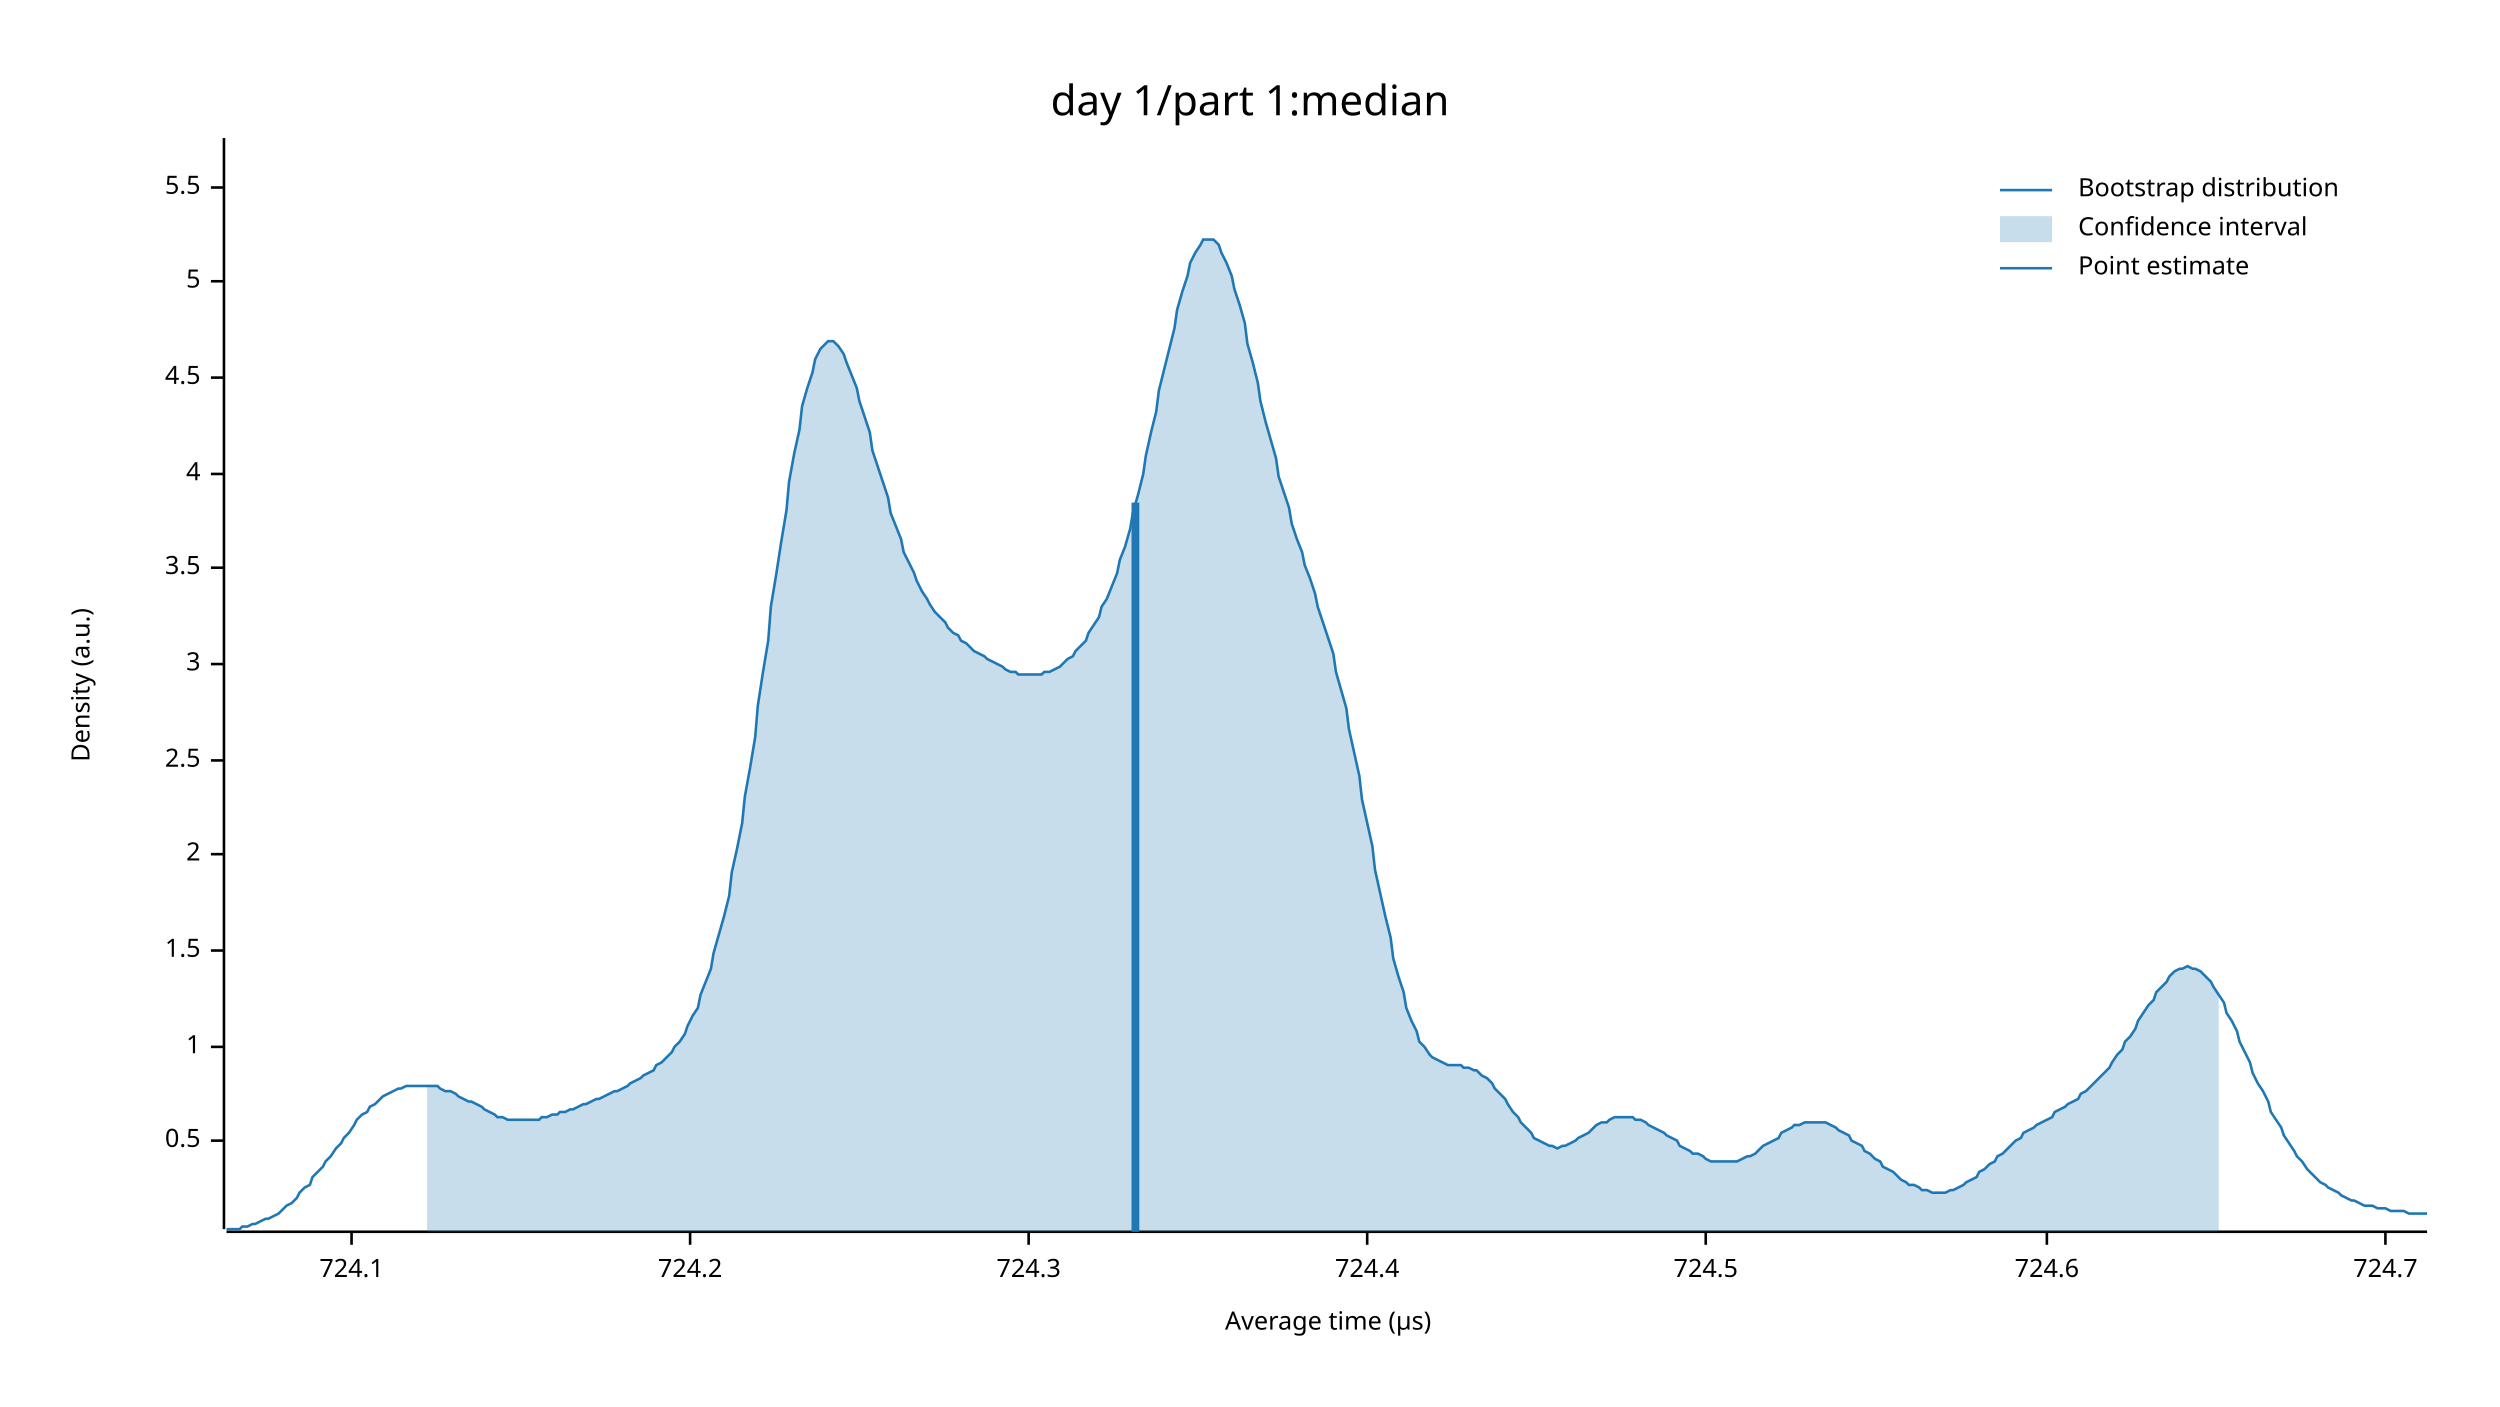
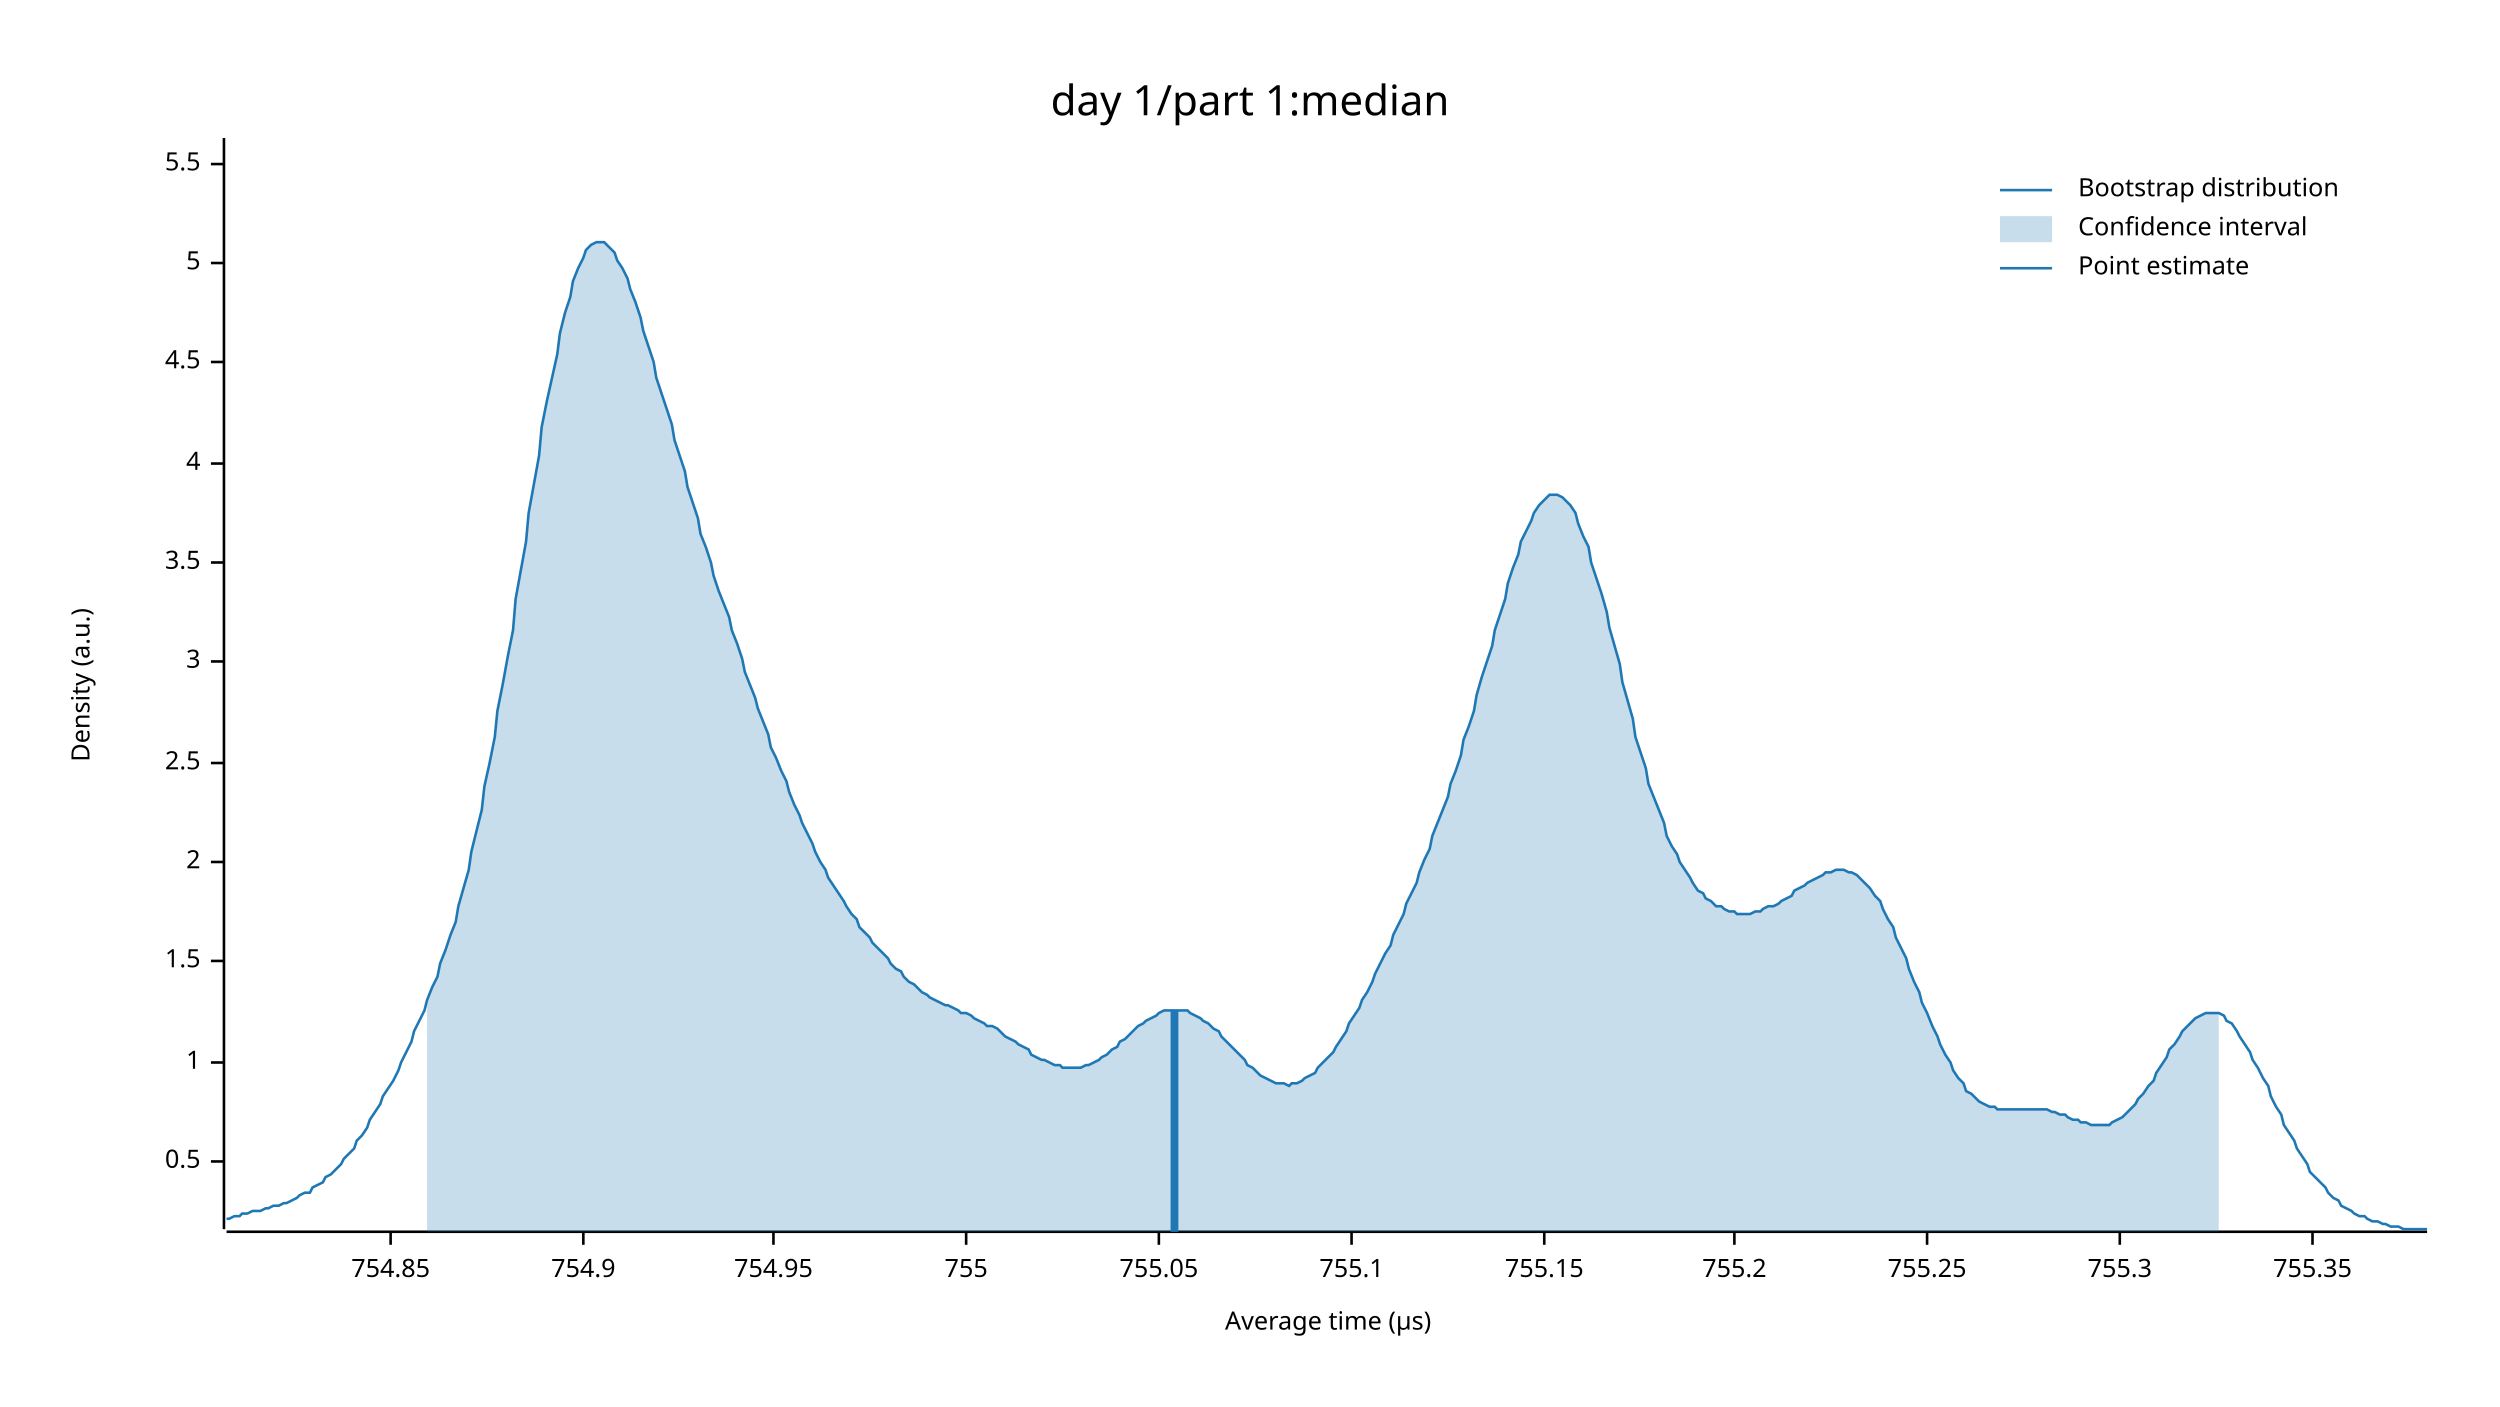
<svg xmlns="http://www.w3.org/2000/svg" width="960" height="540" viewBox="0 0 960 540">
  <text x="480" y="32" dy="0.76em" text-anchor="middle" font-family="sans-serif" font-size="16.129" opacity="1" fill="#000000">
day 1/part 1:median
</text>
  <text x="27" y="263" dy="0.76em" text-anchor="middle" font-family="sans-serif" font-size="9.677" opacity="1" fill="#000000" transform="rotate(270, 27, 263)">
Density (a.u.)
</text>
  <text x="510" y="513" dy="-0.5ex" text-anchor="middle" font-family="sans-serif" font-size="9.677" opacity="1" fill="#000000">
Average time (µs)
</text>
  <polyline fill="none" opacity="1" stroke="#000000" stroke-width="1" points="86,53 86,472 " />
-   <text x="77" y="438" dy="0.5ex" text-anchor="end" font-family="sans-serif" font-size="9.677" opacity="1" fill="#000000">
+   <text x="77" y="446" dy="0.5ex" text-anchor="end" font-family="sans-serif" font-size="9.677" opacity="1" fill="#000000">
0.5
</text>
-   <polyline fill="none" opacity="1" stroke="#000000" stroke-width="1" points="81,438 86,438 " />
-   <text x="77" y="402" dy="0.5ex" text-anchor="end" font-family="sans-serif" font-size="9.677" opacity="1" fill="#000000">
+   <polyline fill="none" opacity="1" stroke="#000000" stroke-width="1" points="81,446 86,446 " />
+   <text x="77" y="408" dy="0.5ex" text-anchor="end" font-family="sans-serif" font-size="9.677" opacity="1" fill="#000000">
1
</text>
-   <polyline fill="none" opacity="1" stroke="#000000" stroke-width="1" points="81,402 86,402 " />
-   <text x="77" y="365" dy="0.5ex" text-anchor="end" font-family="sans-serif" font-size="9.677" opacity="1" fill="#000000">
+   <polyline fill="none" opacity="1" stroke="#000000" stroke-width="1" points="81,408 86,408 " />
+   <text x="77" y="369" dy="0.5ex" text-anchor="end" font-family="sans-serif" font-size="9.677" opacity="1" fill="#000000">
1.5
</text>
-   <polyline fill="none" opacity="1" stroke="#000000" stroke-width="1" points="81,365 86,365 " />
-   <text x="77" y="328" dy="0.5ex" text-anchor="end" font-family="sans-serif" font-size="9.677" opacity="1" fill="#000000">
+   <polyline fill="none" opacity="1" stroke="#000000" stroke-width="1" points="81,369 86,369 " />
+   <text x="77" y="331" dy="0.5ex" text-anchor="end" font-family="sans-serif" font-size="9.677" opacity="1" fill="#000000">
2
</text>
-   <polyline fill="none" opacity="1" stroke="#000000" stroke-width="1" points="81,328 86,328 " />
-   <text x="77" y="292" dy="0.5ex" text-anchor="end" font-family="sans-serif" font-size="9.677" opacity="1" fill="#000000">
+   <polyline fill="none" opacity="1" stroke="#000000" stroke-width="1" points="81,331 86,331 " />
+   <text x="77" y="293" dy="0.5ex" text-anchor="end" font-family="sans-serif" font-size="9.677" opacity="1" fill="#000000">
2.5
</text>
-   <polyline fill="none" opacity="1" stroke="#000000" stroke-width="1" points="81,292 86,292 " />
-   <text x="77" y="255" dy="0.5ex" text-anchor="end" font-family="sans-serif" font-size="9.677" opacity="1" fill="#000000">
+   <polyline fill="none" opacity="1" stroke="#000000" stroke-width="1" points="81,293 86,293 " />
+   <text x="77" y="254" dy="0.5ex" text-anchor="end" font-family="sans-serif" font-size="9.677" opacity="1" fill="#000000">
3
</text>
-   <polyline fill="none" opacity="1" stroke="#000000" stroke-width="1" points="81,255 86,255 " />
-   <text x="77" y="218" dy="0.5ex" text-anchor="end" font-family="sans-serif" font-size="9.677" opacity="1" fill="#000000">
+   <polyline fill="none" opacity="1" stroke="#000000" stroke-width="1" points="81,254 86,254 " />
+   <text x="77" y="216" dy="0.5ex" text-anchor="end" font-family="sans-serif" font-size="9.677" opacity="1" fill="#000000">
3.5
</text>
-   <polyline fill="none" opacity="1" stroke="#000000" stroke-width="1" points="81,218 86,218 " />
-   <text x="77" y="182" dy="0.5ex" text-anchor="end" font-family="sans-serif" font-size="9.677" opacity="1" fill="#000000">
+   <polyline fill="none" opacity="1" stroke="#000000" stroke-width="1" points="81,216 86,216 " />
+   <text x="77" y="178" dy="0.5ex" text-anchor="end" font-family="sans-serif" font-size="9.677" opacity="1" fill="#000000">
4
</text>
-   <polyline fill="none" opacity="1" stroke="#000000" stroke-width="1" points="81,182 86,182 " />
-   <text x="77" y="145" dy="0.5ex" text-anchor="end" font-family="sans-serif" font-size="9.677" opacity="1" fill="#000000">
+   <polyline fill="none" opacity="1" stroke="#000000" stroke-width="1" points="81,178 86,178 " />
+   <text x="77" y="139" dy="0.5ex" text-anchor="end" font-family="sans-serif" font-size="9.677" opacity="1" fill="#000000">
4.5
</text>
-   <polyline fill="none" opacity="1" stroke="#000000" stroke-width="1" points="81,145 86,145 " />
-   <text x="77" y="108" dy="0.5ex" text-anchor="end" font-family="sans-serif" font-size="9.677" opacity="1" fill="#000000">
+   <polyline fill="none" opacity="1" stroke="#000000" stroke-width="1" points="81,139 86,139 " />
+   <text x="77" y="101" dy="0.5ex" text-anchor="end" font-family="sans-serif" font-size="9.677" opacity="1" fill="#000000">
5
</text>
-   <polyline fill="none" opacity="1" stroke="#000000" stroke-width="1" points="81,108 86,108 " />
-   <text x="77" y="72" dy="0.5ex" text-anchor="end" font-family="sans-serif" font-size="9.677" opacity="1" fill="#000000">
+   <polyline fill="none" opacity="1" stroke="#000000" stroke-width="1" points="81,101 86,101 " />
+   <text x="77" y="63" dy="0.5ex" text-anchor="end" font-family="sans-serif" font-size="9.677" opacity="1" fill="#000000">
5.5
</text>
-   <polyline fill="none" opacity="1" stroke="#000000" stroke-width="1" points="81,72 86,72 " />
+   <polyline fill="none" opacity="1" stroke="#000000" stroke-width="1" points="81,63 86,63 " />
  <polyline fill="none" opacity="1" stroke="#000000" stroke-width="1" points="87,473 932,473 " />
-   <text x="135" y="483" dy="0.76em" text-anchor="middle" font-family="sans-serif" font-size="9.677" opacity="1" fill="#000000">
- 724.1
+   <text x="150" y="483" dy="0.76em" text-anchor="middle" font-family="sans-serif" font-size="9.677" opacity="1" fill="#000000">
+ 754.85
</text>
-   <polyline fill="none" opacity="1" stroke="#000000" stroke-width="1" points="135,473 135,478 " />
-   <text x="265" y="483" dy="0.76em" text-anchor="middle" font-family="sans-serif" font-size="9.677" opacity="1" fill="#000000">
- 724.2
+   <polyline fill="none" opacity="1" stroke="#000000" stroke-width="1" points="150,473 150,478 " />
+   <text x="224" y="483" dy="0.76em" text-anchor="middle" font-family="sans-serif" font-size="9.677" opacity="1" fill="#000000">
+ 754.9
</text>
-   <polyline fill="none" opacity="1" stroke="#000000" stroke-width="1" points="265,473 265,478 " />
-   <text x="395" y="483" dy="0.76em" text-anchor="middle" font-family="sans-serif" font-size="9.677" opacity="1" fill="#000000">
- 724.3
+   <polyline fill="none" opacity="1" stroke="#000000" stroke-width="1" points="224,473 224,478 " />
+   <text x="297" y="483" dy="0.76em" text-anchor="middle" font-family="sans-serif" font-size="9.677" opacity="1" fill="#000000">
+ 754.95
</text>
-   <polyline fill="none" opacity="1" stroke="#000000" stroke-width="1" points="395,473 395,478 " />
-   <text x="525" y="483" dy="0.76em" text-anchor="middle" font-family="sans-serif" font-size="9.677" opacity="1" fill="#000000">
- 724.4
+   <polyline fill="none" opacity="1" stroke="#000000" stroke-width="1" points="297,473 297,478 " />
+   <text x="371" y="483" dy="0.76em" text-anchor="middle" font-family="sans-serif" font-size="9.677" opacity="1" fill="#000000">
+ 755
</text>
-   <polyline fill="none" opacity="1" stroke="#000000" stroke-width="1" points="525,473 525,478 " />
-   <text x="655" y="483" dy="0.76em" text-anchor="middle" font-family="sans-serif" font-size="9.677" opacity="1" fill="#000000">
- 724.5
+   <polyline fill="none" opacity="1" stroke="#000000" stroke-width="1" points="371,473 371,478 " />
+   <text x="445" y="483" dy="0.76em" text-anchor="middle" font-family="sans-serif" font-size="9.677" opacity="1" fill="#000000">
+ 755.05
</text>
-   <polyline fill="none" opacity="1" stroke="#000000" stroke-width="1" points="655,473 655,478 " />
-   <text x="786" y="483" dy="0.76em" text-anchor="middle" font-family="sans-serif" font-size="9.677" opacity="1" fill="#000000">
- 724.6
+   <polyline fill="none" opacity="1" stroke="#000000" stroke-width="1" points="445,473 445,478 " />
+   <text x="519" y="483" dy="0.76em" text-anchor="middle" font-family="sans-serif" font-size="9.677" opacity="1" fill="#000000">
+ 755.1
</text>
-   <polyline fill="none" opacity="1" stroke="#000000" stroke-width="1" points="786,473 786,478 " />
-   <text x="916" y="483" dy="0.76em" text-anchor="middle" font-family="sans-serif" font-size="9.677" opacity="1" fill="#000000">
- 724.7
+   <polyline fill="none" opacity="1" stroke="#000000" stroke-width="1" points="519,473 519,478 " />
+   <text x="593" y="483" dy="0.76em" text-anchor="middle" font-family="sans-serif" font-size="9.677" opacity="1" fill="#000000">
+ 755.15
</text>
-   <polyline fill="none" opacity="1" stroke="#000000" stroke-width="1" points="916,473 916,478 " />
-   <polyline fill="none" opacity="1" stroke="#1F78B4" stroke-width="1" points="87,472 88,472 90,472 92,472 93,471 95,471 97,470 98,470 100,469 102,468 103,468 105,467 107,466 109,464 110,463 112,462 114,460 115,458 117,456 119,455 120,452 122,450 124,448 125,446 127,444 129,441 131,439 132,437 134,435 136,432 137,430 139,428 141,427 142,425 144,424 146,422 147,421 149,420 151,419 153,418 154,418 156,417 158,417 159,417 161,417 163,417 164,417 166,417 168,417 169,418 171,419 173,419 175,420 176,421 178,422 180,423 181,423 183,424 185,425 186,426 188,427 190,428 191,429 193,429 195,430 197,430 198,430 200,430 202,430 203,430 205,430 207,430 208,429 210,429 212,428 214,428 215,427 217,427 219,426 220,426 222,425 224,424 225,424 227,423 229,422 230,422 232,421 234,420 236,419 237,419 239,418 241,417 242,416 244,415 246,414 247,413 249,412 251,411 252,409 254,408 256,406 258,404 259,402 261,400 263,397 264,394 266,390 268,387 269,382 271,377 273,372 274,366 276,359 278,352 280,344 281,335 283,326 285,316 286,306 288,295 290,283 291,271 293,258 295,246 296,233 298,221 300,208 302,196 303,185 305,174 307,165 308,156 310,149 312,143 313,138 315,134 317,132 318,131 320,131 322,133 324,136 325,139 327,144 329,149 330,154 332,160 334,166 335,173 337,179 339,185 341,191 342,197 344,202 346,207 347,212 349,216 351,220 352,223 354,227 356,230 357,232 359,235 361,237 363,239 364,241 366,243 368,244 369,246 371,247 373,249 374,250 376,251 378,252 379,253 381,254 383,255 385,256 386,257 388,258 390,258 391,259 393,259 395,259 396,259 398,259 400,259 401,258 403,258 405,257 407,256 408,255 410,253 412,252 413,250 415,248 417,246 418,243 420,240 422,237 423,233 425,230 427,225 429,220 430,215 432,210 434,203 435,197 437,190 439,182 440,175 442,166 444,158 445,150 447,142 449,134 451,126 452,119 454,112 456,106 457,101 459,97 461,94 462,92 464,92 466,92 468,94 469,97 471,101 473,106 474,111 476,117 478,124 479,132 481,139 483,147 484,154 486,162 488,169 490,176 491,183 493,189 495,195 496,201 498,207 500,212 501,217 503,222 505,228 506,233 508,239 510,245 512,251 513,258 515,265 517,272 518,280 520,289 522,298 523,307 525,316 527,325 528,334 530,343 532,352 534,360 535,368 537,375 539,381 540,387 542,392 544,396 545,400 547,402 549,405 550,406 552,407 554,408 556,409 557,409 559,409 561,409 562,410 564,410 566,411 567,411 569,413 571,414 573,416 574,418 576,420 578,422 579,424 581,427 583,429 584,431 586,433 588,435 589,437 591,438 593,439 595,440 596,440 598,441 600,440 601,440 603,439 605,438 606,437 608,436 610,435 611,434 613,432 615,431 617,431 618,430 620,429 622,429 623,429 625,429 627,429 628,430 630,430 632,431 633,432 635,433 637,434 639,435 640,436 642,437 644,438 645,440 647,441 649,442 650,443 652,443 654,444 655,445 657,446 659,446 661,446 662,446 664,446 666,446 667,446 669,445 671,444 672,444 674,443 676,441 677,440 679,439 681,438 683,437 684,435 686,434 688,433 689,432 691,432 693,431 694,431 696,431 698,431 700,431 701,431 703,432 705,433 706,434 708,435 710,436 711,438 713,439 715,440 716,442 718,443 720,445 722,446 723,448 725,449 727,450 728,451 730,453 732,454 733,455 735,455 737,456 738,457 740,457 742,458 744,458 745,458 747,458 749,457 750,457 752,456 754,455 755,454 757,453 759,452 760,450 762,449 764,447 766,446 767,444 769,443 771,441 772,440 774,438 776,437 777,435 779,434 781,433 782,432 784,431 786,430 788,429 789,427 791,426 793,425 794,424 796,423 798,422 799,420 801,419 803,417 804,416 806,414 808,412 810,410 811,408 813,405 815,403 816,400 818,398 820,395 821,392 823,389 825,386 827,384 828,381 830,379 832,377 833,375 835,373 837,372 838,372 840,371 842,372 843,372 845,373 847,375 849,377 850,379 852,382 854,385 855,389 857,392 859,396 860,400 862,404 864,408 865,412 867,416 869,419 871,423 872,427 874,430 876,433 877,436 879,439 881,442 882,444 884,446 886,449 887,450 889,452 891,454 893,455 894,456 896,457 898,458 899,459 901,460 903,461 904,461 906,462 908,463 909,463 911,463 913,464 915,464 916,464 918,465 920,465 921,465 923,465 925,466 926,466 928,466 930,466 932,466 " />
-   <polygon opacity="0.25" fill="#1F78B4" points="164,417 166,417 168,417 169,418 171,419 173,419 175,420 176,421 178,422 180,423 181,423 183,424 185,425 186,426 188,427 190,428 191,429 193,429 195,430 197,430 198,430 200,430 202,430 203,430 205,430 207,430 208,429 210,429 212,428 214,428 215,427 217,427 219,426 220,426 222,425 224,424 225,424 227,423 229,422 230,422 232,421 234,420 236,419 237,419 239,418 241,417 242,416 244,415 246,414 247,413 249,412 251,411 252,409 254,408 256,406 258,404 259,402 261,400 263,397 264,394 266,390 268,387 269,382 271,377 273,372 274,366 276,359 278,352 280,344 281,335 283,326 285,316 286,306 288,295 290,283 291,271 293,258 295,246 296,233 298,221 300,208 302,196 303,185 305,174 307,165 308,156 310,149 312,143 313,138 315,134 317,132 318,131 320,131 322,133 324,136 325,139 327,144 329,149 330,154 332,160 334,166 335,173 337,179 339,185 341,191 342,197 344,202 346,207 347,212 349,216 351,220 352,223 354,227 356,230 357,232 359,235 361,237 363,239 364,241 366,243 368,244 369,246 371,247 373,249 374,250 376,251 378,252 379,253 381,254 383,255 385,256 386,257 388,258 390,258 391,259 393,259 395,259 396,259 398,259 400,259 401,258 403,258 405,257 407,256 408,255 410,253 412,252 413,250 415,248 417,246 418,243 420,240 422,237 423,233 425,230 427,225 429,220 430,215 432,210 434,203 435,197 437,190 439,182 440,175 442,166 444,158 445,150 447,142 449,134 451,126 452,119 454,112 456,106 457,101 459,97 461,94 462,92 464,92 466,92 468,94 469,97 471,101 473,106 474,111 476,117 478,124 479,132 481,139 483,147 484,154 486,162 488,169 490,176 491,183 493,189 495,195 496,201 498,207 500,212 501,217 503,222 505,228 506,233 508,239 510,245 512,251 513,258 515,265 517,272 518,280 520,289 522,298 523,307 525,316 527,325 528,334 530,343 532,352 534,360 535,368 537,375 539,381 540,387 542,392 544,396 545,400 547,402 549,405 550,406 552,407 554,408 556,409 557,409 559,409 561,409 562,410 564,410 566,411 567,411 569,413 571,414 573,416 574,418 576,420 578,422 579,424 581,427 583,429 584,431 586,433 588,435 589,437 591,438 593,439 595,440 596,440 598,441 600,440 601,440 603,439 605,438 606,437 608,436 610,435 611,434 613,432 615,431 617,431 618,430 620,429 622,429 623,429 625,429 627,429 628,430 630,430 632,431 633,432 635,433 637,434 639,435 640,436 642,437 644,438 645,440 647,441 649,442 650,443 652,443 654,444 655,445 657,446 659,446 661,446 662,446 664,446 666,446 667,446 669,445 671,444 672,444 674,443 676,441 677,440 679,439 681,438 683,437 684,435 686,434 688,433 689,432 691,432 693,431 694,431 696,431 698,431 700,431 701,431 703,432 705,433 706,434 708,435 710,436 711,438 713,439 715,440 716,442 718,443 720,445 722,446 723,448 725,449 727,450 728,451 730,453 732,454 733,455 735,455 737,456 738,457 740,457 742,458 744,458 745,458 747,458 749,457 750,457 752,456 754,455 755,454 757,453 759,452 760,450 762,449 764,447 766,446 767,444 769,443 771,441 772,440 774,438 776,437 777,435 779,434 781,433 782,432 784,431 786,430 788,429 789,427 791,426 793,425 794,424 796,423 798,422 799,420 801,419 803,417 804,416 806,414 808,412 810,410 811,408 813,405 815,403 816,400 818,398 820,395 821,392 823,389 825,386 827,384 828,381 830,379 832,377 833,375 835,373 837,372 838,372 840,371 842,372 843,372 845,373 847,375 849,377 850,379 852,382 852,473 164,473 " />
-   <polyline fill="none" opacity="1" stroke="#1F78B4" stroke-width="3" points="436,473 436,193 " />
+   <polyline fill="none" opacity="1" stroke="#000000" stroke-width="1" points="593,473 593,478 " />
+   <text x="666" y="483" dy="0.76em" text-anchor="middle" font-family="sans-serif" font-size="9.677" opacity="1" fill="#000000">
+ 755.2
+ </text>
+   <polyline fill="none" opacity="1" stroke="#000000" stroke-width="1" points="666,473 666,478 " />
+   <text x="740" y="483" dy="0.76em" text-anchor="middle" font-family="sans-serif" font-size="9.677" opacity="1" fill="#000000">
+ 755.25
+ </text>
+   <polyline fill="none" opacity="1" stroke="#000000" stroke-width="1" points="740,473 740,478 " />
+   <text x="814" y="483" dy="0.76em" text-anchor="middle" font-family="sans-serif" font-size="9.677" opacity="1" fill="#000000">
+ 755.3
+ </text>
+   <polyline fill="none" opacity="1" stroke="#000000" stroke-width="1" points="814,473 814,478 " />
+   <text x="888" y="483" dy="0.76em" text-anchor="middle" font-family="sans-serif" font-size="9.677" opacity="1" fill="#000000">
+ 755.35
+ </text>
+   <polyline fill="none" opacity="1" stroke="#000000" stroke-width="1" points="888,473 888,478 " />
+   <polyline fill="none" opacity="1" stroke="#1F78B4" stroke-width="1" points="87,468 88,468 90,467 92,467 93,466 95,466 97,465 98,465 100,465 102,464 103,464 105,463 107,463 109,462 110,462 112,461 114,460 115,459 117,458 119,458 120,456 122,455 124,454 125,452 127,451 129,449 131,447 132,445 134,443 136,441 137,438 139,436 141,433 142,430 144,427 146,424 147,421 149,418 151,415 153,411 154,408 156,404 158,400 159,396 161,392 163,388 164,384 166,379 168,375 169,370 171,365 173,359 175,354 176,348 178,341 180,334 181,327 183,319 185,311 186,302 188,293 190,283 191,273 193,263 195,252 197,242 198,230 200,219 202,208 203,197 205,186 207,175 208,164 210,154 212,145 214,136 215,128 217,120 219,114 220,108 222,103 224,99 225,96 227,94 229,93 230,93 232,93 234,95 236,97 237,100 239,103 241,107 242,111 244,116 246,122 247,127 249,133 251,139 252,145 254,151 256,157 258,163 259,169 261,175 263,181 264,187 266,193 268,199 269,205 271,210 273,216 274,221 276,227 278,232 280,237 281,242 283,247 285,253 286,258 288,263 290,268 291,272 293,277 295,282 296,287 298,291 300,296 302,300 303,304 305,309 307,313 308,316 310,320 312,324 313,327 315,331 317,334 318,337 320,340 322,343 324,346 325,348 327,351 329,353 330,356 332,358 334,360 335,362 337,364 339,366 341,368 342,370 344,372 346,373 347,375 349,377 351,378 352,379 354,381 356,382 357,383 359,384 361,385 363,386 364,386 366,387 368,388 369,389 371,389 373,390 374,391 376,392 378,393 379,394 381,394 383,395 385,397 386,398 388,399 390,400 391,401 393,402 395,403 396,405 398,406 400,407 401,407 403,408 405,409 407,409 408,410 410,410 412,410 413,410 415,410 417,409 418,409 420,408 422,407 423,406 425,405 427,403 429,402 430,400 432,399 434,397 435,396 437,394 439,393 440,392 442,391 444,390 445,389 447,388 449,388 451,388 452,388 454,388 456,388 457,389 459,390 461,391 462,392 464,393 466,395 468,396 469,398 471,400 473,402 474,403 476,405 478,407 479,409 481,410 483,412 484,413 486,414 488,415 490,416 491,416 493,416 495,417 496,416 498,416 500,415 501,414 503,413 505,412 506,410 508,408 510,406 512,404 513,402 515,399 517,396 518,393 520,390 522,387 523,384 525,381 527,377 528,374 530,370 532,366 534,363 535,359 537,355 539,351 540,347 542,343 544,339 545,335 547,330 549,326 550,321 552,316 554,311 556,306 557,301 559,296 561,290 562,284 564,279 566,273 567,267 569,260 571,254 573,248 574,242 576,236 578,230 579,224 581,218 583,213 584,208 586,204 588,200 589,197 591,194 593,192 595,190 596,190 598,190 600,191 601,192 603,194 605,197 606,201 608,206 610,210 611,216 613,222 615,228 617,235 618,241 620,248 622,255 623,262 625,269 627,276 628,283 630,289 632,295 633,301 635,306 637,311 639,316 640,321 642,325 644,328 645,331 647,334 649,337 650,339 652,342 654,343 655,345 657,346 659,348 661,348 662,349 664,350 666,350 667,351 669,351 671,351 672,351 674,350 676,350 677,349 679,348 681,348 683,347 684,346 686,345 688,344 689,342 691,341 693,340 694,339 696,338 698,337 700,336 701,335 703,335 705,334 706,334 708,334 710,335 711,335 713,336 715,338 716,339 718,341 720,344 722,346 723,349 725,353 727,356 728,360 730,364 732,368 733,372 735,377 737,381 738,385 740,389 742,394 744,398 745,401 747,405 749,408 750,411 752,414 754,416 755,419 757,420 759,422 760,423 762,424 764,425 766,425 767,426 769,426 771,426 772,426 774,426 776,426 777,426 779,426 781,426 782,426 784,426 786,426 788,427 789,427 791,428 793,428 794,429 796,430 798,430 799,431 801,431 803,432 804,432 806,432 808,432 810,432 811,431 813,430 815,429 816,428 818,426 820,424 821,422 823,420 825,417 827,415 828,412 830,409 832,406 833,403 835,401 837,398 838,396 840,394 842,392 843,391 845,390 847,389 849,389 850,389 852,389 854,390 855,392 857,393 859,396 860,398 862,401 864,404 865,407 867,410 869,414 871,417 872,421 874,425 876,428 877,432 879,435 881,438 882,441 884,444 886,447 887,450 889,452 891,454 893,456 894,458 896,460 898,461 899,463 901,464 903,465 904,466 906,467 908,467 909,468 911,469 913,469 915,470 916,470 918,471 920,471 921,471 923,472 925,472 926,472 928,472 930,472 932,472 " />
+   <polygon opacity="0.25" fill="#1F78B4" points="164,384 166,379 168,375 169,370 171,365 173,359 175,354 176,348 178,341 180,334 181,327 183,319 185,311 186,302 188,293 190,283 191,273 193,263 195,252 197,242 198,230 200,219 202,208 203,197 205,186 207,175 208,164 210,154 212,145 214,136 215,128 217,120 219,114 220,108 222,103 224,99 225,96 227,94 229,93 230,93 232,93 234,95 236,97 237,100 239,103 241,107 242,111 244,116 246,122 247,127 249,133 251,139 252,145 254,151 256,157 258,163 259,169 261,175 263,181 264,187 266,193 268,199 269,205 271,210 273,216 274,221 276,227 278,232 280,237 281,242 283,247 285,253 286,258 288,263 290,268 291,272 293,277 295,282 296,287 298,291 300,296 302,300 303,304 305,309 307,313 308,316 310,320 312,324 313,327 315,331 317,334 318,337 320,340 322,343 324,346 325,348 327,351 329,353 330,356 332,358 334,360 335,362 337,364 339,366 341,368 342,370 344,372 346,373 347,375 349,377 351,378 352,379 354,381 356,382 357,383 359,384 361,385 363,386 364,386 366,387 368,388 369,389 371,389 373,390 374,391 376,392 378,393 379,394 381,394 383,395 385,397 386,398 388,399 390,400 391,401 393,402 395,403 396,405 398,406 400,407 401,407 403,408 405,409 407,409 408,410 410,410 412,410 413,410 415,410 417,409 418,409 420,408 422,407 423,406 425,405 427,403 429,402 430,400 432,399 434,397 435,396 437,394 439,393 440,392 442,391 444,390 445,389 447,388 449,388 451,388 452,388 454,388 456,388 457,389 459,390 461,391 462,392 464,393 466,395 468,396 469,398 471,400 473,402 474,403 476,405 478,407 479,409 481,410 483,412 484,413 486,414 488,415 490,416 491,416 493,416 495,417 496,416 498,416 500,415 501,414 503,413 505,412 506,410 508,408 510,406 512,404 513,402 515,399 517,396 518,393 520,390 522,387 523,384 525,381 527,377 528,374 530,370 532,366 534,363 535,359 537,355 539,351 540,347 542,343 544,339 545,335 547,330 549,326 550,321 552,316 554,311 556,306 557,301 559,296 561,290 562,284 564,279 566,273 567,267 569,260 571,254 573,248 574,242 576,236 578,230 579,224 581,218 583,213 584,208 586,204 588,200 589,197 591,194 593,192 595,190 596,190 598,190 600,191 601,192 603,194 605,197 606,201 608,206 610,210 611,216 613,222 615,228 617,235 618,241 620,248 622,255 623,262 625,269 627,276 628,283 630,289 632,295 633,301 635,306 637,311 639,316 640,321 642,325 644,328 645,331 647,334 649,337 650,339 652,342 654,343 655,345 657,346 659,348 661,348 662,349 664,350 666,350 667,351 669,351 671,351 672,351 674,350 676,350 677,349 679,348 681,348 683,347 684,346 686,345 688,344 689,342 691,341 693,340 694,339 696,338 698,337 700,336 701,335 703,335 705,334 706,334 708,334 710,335 711,335 713,336 715,338 716,339 718,341 720,344 722,346 723,349 725,353 727,356 728,360 730,364 732,368 733,372 735,377 737,381 738,385 740,389 742,394 744,398 745,401 747,405 749,408 750,411 752,414 754,416 755,419 757,420 759,422 760,423 762,424 764,425 766,425 767,426 769,426 771,426 772,426 774,426 776,426 777,426 779,426 781,426 782,426 784,426 786,426 788,427 789,427 791,428 793,428 794,429 796,430 798,430 799,431 801,431 803,432 804,432 806,432 808,432 810,432 811,431 813,430 815,429 816,428 818,426 820,424 821,422 823,420 825,417 827,415 828,412 830,409 832,406 833,403 835,401 837,398 838,396 840,394 842,392 843,391 845,390 847,389 849,389 850,389 852,389 852,473 164,473 " />
+   <polyline fill="none" opacity="1" stroke="#1F78B4" stroke-width="3" points="451,473 451,388 " />
  <text x="798" y="68" dy="0.76em" text-anchor="start" font-family="sans-serif" font-size="9.677" opacity="1" fill="#000000">
Bootstrap distribution
</text>
  <text x="798" y="83" dy="0.76em" text-anchor="start" font-family="sans-serif" font-size="9.677" opacity="1" fill="#000000">
Confidence interval
</text>
  <text x="798" y="98" dy="0.76em" text-anchor="start" font-family="sans-serif" font-size="9.677" opacity="1" fill="#000000">
Point estimate
</text>
  <polyline fill="none" opacity="1" stroke="#1F78B4" stroke-width="1" points="768,73 788,73 " />
  <rect x="768" y="83" width="20" height="10" opacity="0.25" fill="#1F78B4" stroke="none" />
  <polyline fill="none" opacity="1" stroke="#1F78B4" stroke-width="1" points="768,103 788,103 " />
</svg>
